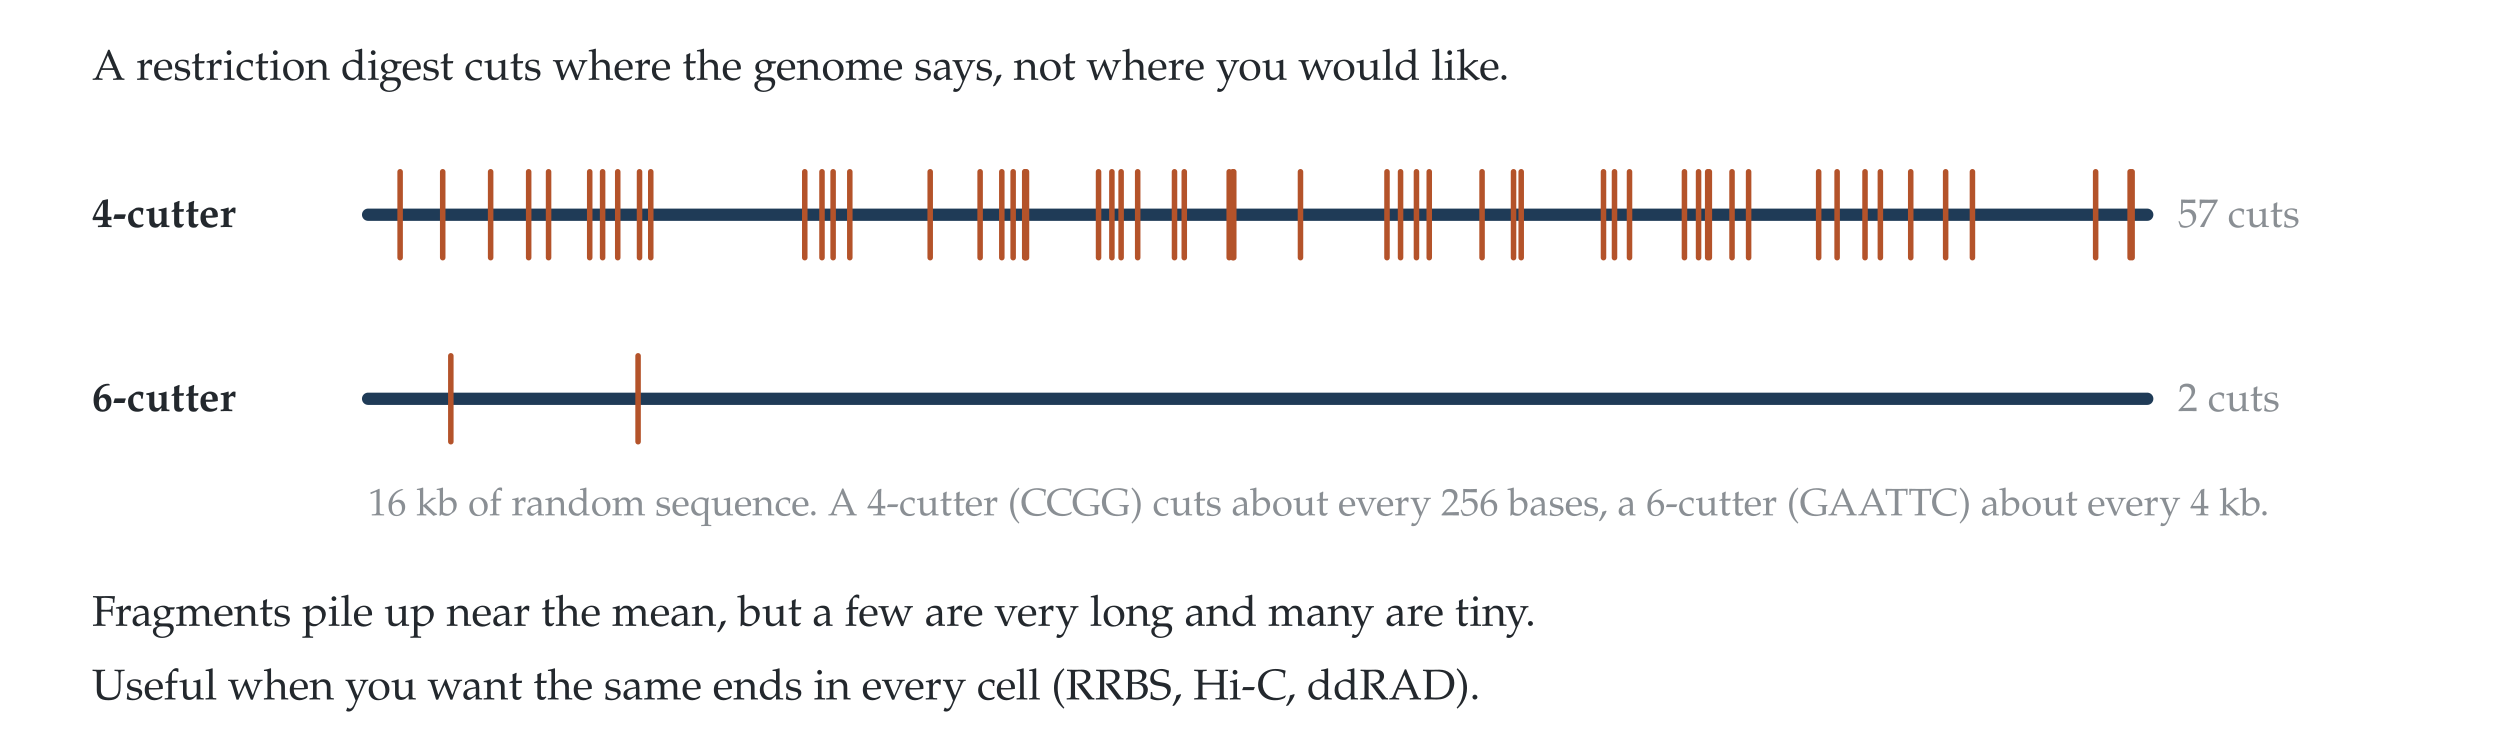
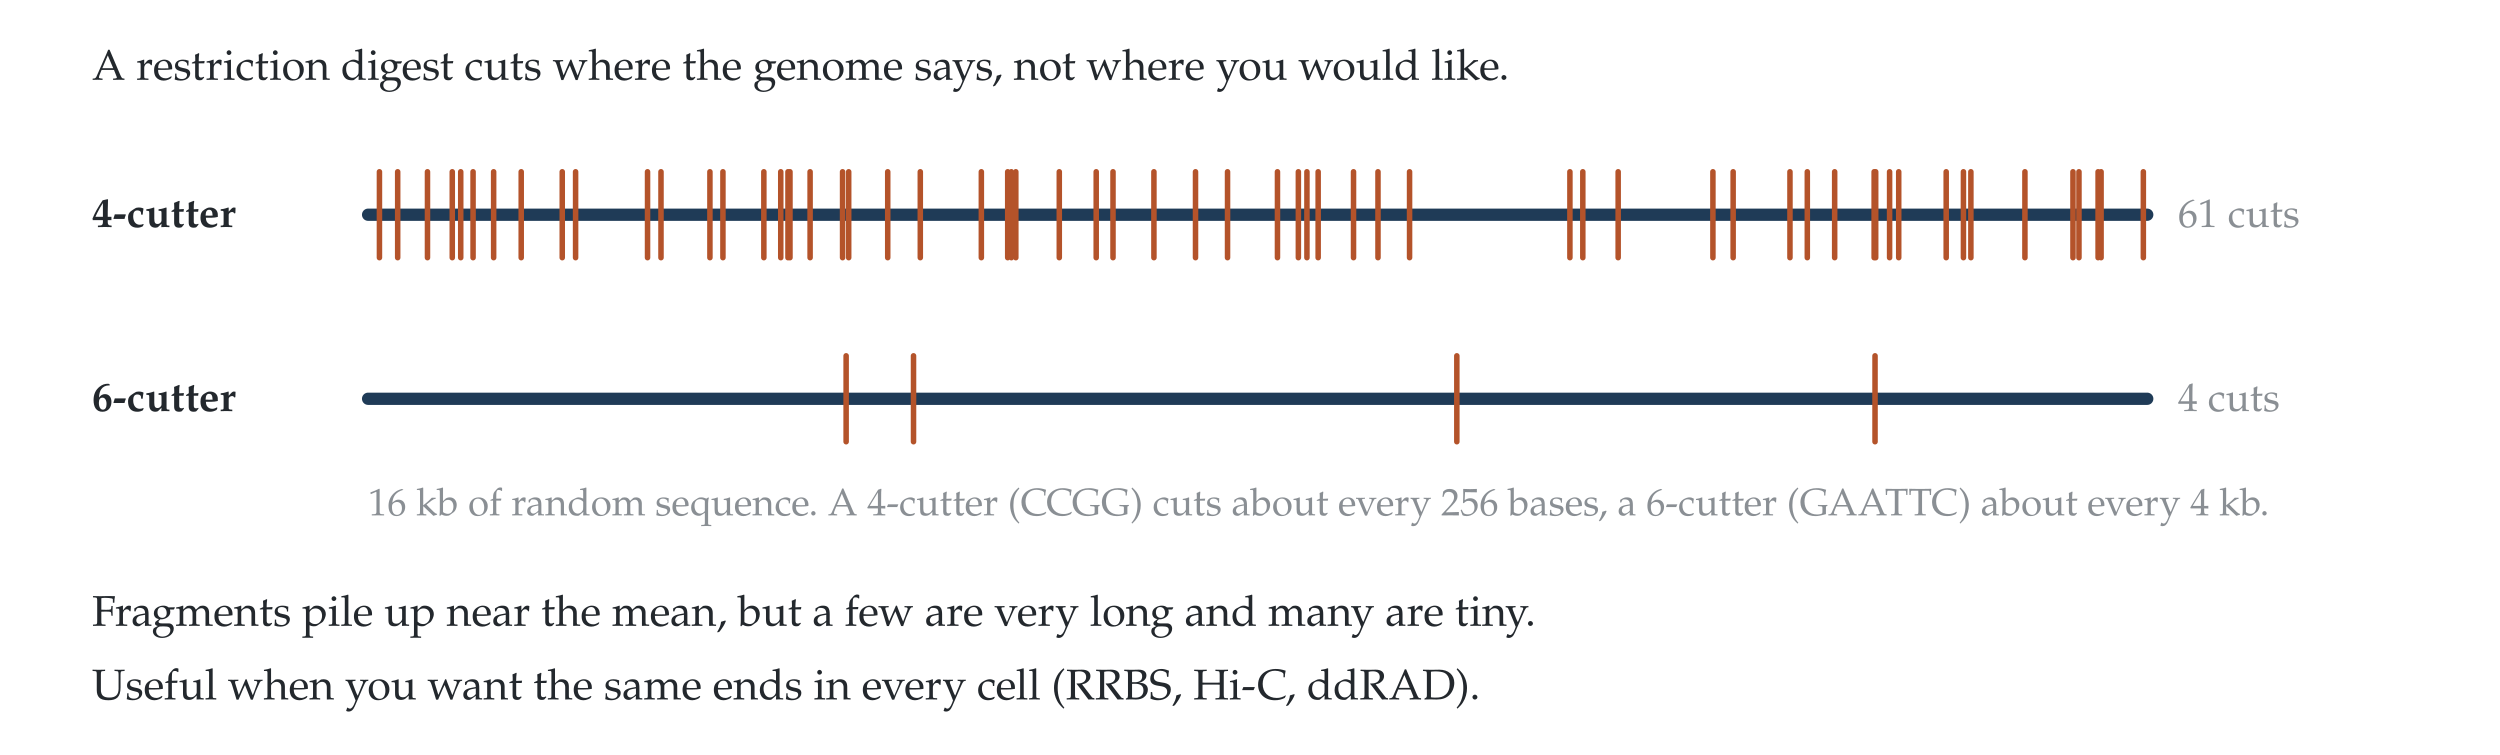
<svg xmlns="http://www.w3.org/2000/svg" viewBox="0 0 815 246" width="815" height="246" font-family="&quot;Palatino Linotype&quot;, &quot;Book Antiqua&quot;, Palatino, FreeSerif, serif" fill="#23282d">
  <rect width="760" height="246" fill="none" />
  <text x="30" y="26" font-size="14" fill="#23282d">A restriction digest cuts where the genome says, not where you would like.</text>
  <text x="30" y="74" font-size="13.5" fill="#23282d" font-weight="bold">4-cutter</text>
  <line x1="120" y1="70" x2="700" y2="70" stroke="#1f3b57" stroke-width="4" stroke-linecap="round" />
-   <line x1="130.44" y1="56" x2="130.44" y2="84" stroke="#b4532a" stroke-width="1.8" stroke-linecap="round" />
-   <line x1="144.324" y1="56" x2="144.324" y2="84" stroke="#b4532a" stroke-width="1.8" stroke-linecap="round" />
-   <line x1="159.947" y1="56" x2="159.947" y2="84" stroke="#b4532a" stroke-width="1.8" stroke-linecap="round" />
-   <line x1="172.345" y1="56" x2="172.345" y2="84" stroke="#b4532a" stroke-width="1.8" stroke-linecap="round" />
-   <line x1="178.834" y1="56" x2="178.834" y2="84" stroke="#b4532a" stroke-width="1.8" stroke-linecap="round" />
-   <line x1="192.246" y1="56" x2="192.246" y2="84" stroke="#b4532a" stroke-width="1.8" stroke-linecap="round" />
-   <line x1="196.451" y1="56" x2="196.451" y2="84" stroke="#b4532a" stroke-width="1.8" stroke-linecap="round" />
-   <line x1="201.381" y1="56" x2="201.381" y2="84" stroke="#b4532a" stroke-width="1.8" stroke-linecap="round" />
-   <line x1="208.486" y1="56" x2="208.486" y2="84" stroke="#b4532a" stroke-width="1.8" stroke-linecap="round" />
-   <line x1="212.147" y1="56" x2="212.147" y2="84" stroke="#b4532a" stroke-width="1.8" stroke-linecap="round" />
-   <line x1="262.354" y1="56" x2="262.354" y2="84" stroke="#b4532a" stroke-width="1.8" stroke-linecap="round" />
-   <line x1="267.972" y1="56" x2="267.972" y2="84" stroke="#b4532a" stroke-width="1.8" stroke-linecap="round" />
-   <line x1="271.598" y1="56" x2="271.598" y2="84" stroke="#b4532a" stroke-width="1.8" stroke-linecap="round" />
-   <line x1="277.035" y1="56" x2="277.035" y2="84" stroke="#b4532a" stroke-width="1.8" stroke-linecap="round" />
-   <line x1="303.244" y1="56" x2="303.244" y2="84" stroke="#b4532a" stroke-width="1.8" stroke-linecap="round" />
-   <line x1="319.52" y1="56" x2="319.52" y2="84" stroke="#b4532a" stroke-width="1.8" stroke-linecap="round" />
-   <line x1="326.589" y1="56" x2="326.589" y2="84" stroke="#b4532a" stroke-width="1.8" stroke-linecap="round" />
-   <line x1="330.286" y1="56" x2="330.286" y2="84" stroke="#b4532a" stroke-width="1.8" stroke-linecap="round" />
-   <line x1="334.056" y1="56" x2="334.056" y2="84" stroke="#b4532a" stroke-width="1.8" stroke-linecap="round" />
-   <line x1="334.274" y1="56" x2="334.274" y2="84" stroke="#b4532a" stroke-width="1.8" stroke-linecap="round" />
-   <line x1="334.636" y1="56" x2="334.636" y2="84" stroke="#b4532a" stroke-width="1.8" stroke-linecap="round" />
-   <line x1="358.126" y1="56" x2="358.126" y2="84" stroke="#b4532a" stroke-width="1.8" stroke-linecap="round" />
-   <line x1="362.476" y1="56" x2="362.476" y2="84" stroke="#b4532a" stroke-width="1.8" stroke-linecap="round" />
-   <line x1="365.485" y1="56" x2="365.485" y2="84" stroke="#b4532a" stroke-width="1.8" stroke-linecap="round" />
-   <line x1="370.886" y1="56" x2="370.886" y2="84" stroke="#b4532a" stroke-width="1.8" stroke-linecap="round" />
-   <line x1="382.885" y1="56" x2="382.885" y2="84" stroke="#b4532a" stroke-width="1.8" stroke-linecap="round" />
-   <line x1="386.075" y1="56" x2="386.075" y2="84" stroke="#b4532a" stroke-width="1.8" stroke-linecap="round" />
-   <line x1="400.72" y1="56" x2="400.72" y2="84" stroke="#b4532a" stroke-width="1.8" stroke-linecap="round" />
-   <line x1="401.844" y1="56" x2="401.844" y2="84" stroke="#b4532a" stroke-width="1.8" stroke-linecap="round" />
-   <line x1="402.206" y1="56" x2="402.206" y2="84" stroke="#b4532a" stroke-width="1.8" stroke-linecap="round" />
-   <line x1="423.956" y1="56" x2="423.956" y2="84" stroke="#b4532a" stroke-width="1.8" stroke-linecap="round" />
-   <line x1="452.159" y1="56" x2="452.159" y2="84" stroke="#b4532a" stroke-width="1.8" stroke-linecap="round" />
-   <line x1="456.581" y1="56" x2="456.581" y2="84" stroke="#b4532a" stroke-width="1.8" stroke-linecap="round" />
-   <line x1="461.765" y1="56" x2="461.765" y2="84" stroke="#b4532a" stroke-width="1.8" stroke-linecap="round" />
-   <line x1="465.934" y1="56" x2="465.934" y2="84" stroke="#b4532a" stroke-width="1.8" stroke-linecap="round" />
-   <line x1="483.153" y1="56" x2="483.153" y2="84" stroke="#b4532a" stroke-width="1.8" stroke-linecap="round" />
-   <line x1="493.411" y1="56" x2="493.411" y2="84" stroke="#b4532a" stroke-width="1.8" stroke-linecap="round" />
-   <line x1="495.912" y1="56" x2="495.912" y2="84" stroke="#b4532a" stroke-width="1.8" stroke-linecap="round" />
-   <line x1="522.737" y1="56" x2="522.737" y2="84" stroke="#b4532a" stroke-width="1.8" stroke-linecap="round" />
-   <line x1="526.326" y1="56" x2="526.326" y2="84" stroke="#b4532a" stroke-width="1.8" stroke-linecap="round" />
-   <line x1="531.22" y1="56" x2="531.22" y2="84" stroke="#b4532a" stroke-width="1.8" stroke-linecap="round" />
-   <line x1="549.128" y1="56" x2="549.128" y2="84" stroke="#b4532a" stroke-width="1.8" stroke-linecap="round" />
-   <line x1="553.731" y1="56" x2="553.731" y2="84" stroke="#b4532a" stroke-width="1.8" stroke-linecap="round" />
-   <line x1="556.704" y1="56" x2="556.704" y2="84" stroke="#b4532a" stroke-width="1.8" stroke-linecap="round" />
-   <line x1="557.247" y1="56" x2="557.247" y2="84" stroke="#b4532a" stroke-width="1.8" stroke-linecap="round" />
-   <line x1="564.642" y1="56" x2="564.642" y2="84" stroke="#b4532a" stroke-width="1.8" stroke-linecap="round" />
-   <line x1="570.044" y1="56" x2="570.044" y2="84" stroke="#b4532a" stroke-width="1.8" stroke-linecap="round" />
-   <line x1="592.881" y1="56" x2="592.881" y2="84" stroke="#b4532a" stroke-width="1.8" stroke-linecap="round" />
-   <line x1="598.899" y1="56" x2="598.899" y2="84" stroke="#b4532a" stroke-width="1.8" stroke-linecap="round" />
-   <line x1="607.997" y1="56" x2="607.997" y2="84" stroke="#b4532a" stroke-width="1.8" stroke-linecap="round" />
-   <line x1="613.0" y1="56" x2="613.0" y2="84" stroke="#b4532a" stroke-width="1.8" stroke-linecap="round" />
-   <line x1="622.896" y1="56" x2="622.896" y2="84" stroke="#b4532a" stroke-width="1.8" stroke-linecap="round" />
-   <line x1="634.279" y1="56" x2="634.279" y2="84" stroke="#b4532a" stroke-width="1.8" stroke-linecap="round" />
-   <line x1="643.015" y1="56" x2="643.015" y2="84" stroke="#b4532a" stroke-width="1.8" stroke-linecap="round" />
-   <line x1="683.18" y1="56" x2="683.18" y2="84" stroke="#b4532a" stroke-width="1.8" stroke-linecap="round" />
-   <line x1="694.418" y1="56" x2="694.418" y2="84" stroke="#b4532a" stroke-width="1.8" stroke-linecap="round" />
-   <line x1="695.07" y1="56" x2="695.07" y2="84" stroke="#b4532a" stroke-width="1.8" stroke-linecap="round" />
-   <text x="710" y="74" font-size="13" fill="#8a8f94">57 cuts</text>
+   <line x1="123.698" y1="56" x2="123.698" y2="84" stroke="#b4532a" stroke-width="1.8" stroke-linecap="round" />
+   <line x1="129.643" y1="56" x2="129.643" y2="84" stroke="#b4532a" stroke-width="1.8" stroke-linecap="round" />
+   <line x1="139.358" y1="56" x2="139.358" y2="84" stroke="#b4532a" stroke-width="1.8" stroke-linecap="round" />
+   <line x1="147.441" y1="56" x2="147.441" y2="84" stroke="#b4532a" stroke-width="1.8" stroke-linecap="round" />
+   <line x1="150.196" y1="56" x2="150.196" y2="84" stroke="#b4532a" stroke-width="1.8" stroke-linecap="round" />
+   <line x1="154.22" y1="56" x2="154.22" y2="84" stroke="#b4532a" stroke-width="1.8" stroke-linecap="round" />
+   <line x1="160.926" y1="56" x2="160.926" y2="84" stroke="#b4532a" stroke-width="1.8" stroke-linecap="round" />
+   <line x1="169.916" y1="56" x2="169.916" y2="84" stroke="#b4532a" stroke-width="1.8" stroke-linecap="round" />
+   <line x1="183.292" y1="56" x2="183.292" y2="84" stroke="#b4532a" stroke-width="1.8" stroke-linecap="round" />
+   <line x1="187.642" y1="56" x2="187.642" y2="84" stroke="#b4532a" stroke-width="1.8" stroke-linecap="round" />
+   <line x1="211.096" y1="56" x2="211.096" y2="84" stroke="#b4532a" stroke-width="1.8" stroke-linecap="round" />
+   <line x1="215.483" y1="56" x2="215.483" y2="84" stroke="#b4532a" stroke-width="1.8" stroke-linecap="round" />
+   <line x1="231.433" y1="56" x2="231.433" y2="84" stroke="#b4532a" stroke-width="1.8" stroke-linecap="round" />
+   <line x1="235.674" y1="56" x2="235.674" y2="84" stroke="#b4532a" stroke-width="1.8" stroke-linecap="round" />
+   <line x1="249.014" y1="56" x2="249.014" y2="84" stroke="#b4532a" stroke-width="1.8" stroke-linecap="round" />
+   <line x1="254.524" y1="56" x2="254.524" y2="84" stroke="#b4532a" stroke-width="1.8" stroke-linecap="round" />
+   <line x1="256.88" y1="56" x2="256.88" y2="84" stroke="#b4532a" stroke-width="1.8" stroke-linecap="round" />
+   <line x1="257.533" y1="56" x2="257.533" y2="84" stroke="#b4532a" stroke-width="1.8" stroke-linecap="round" />
+   <line x1="264.094" y1="56" x2="264.094" y2="84" stroke="#b4532a" stroke-width="1.8" stroke-linecap="round" />
+   <line x1="274.679" y1="56" x2="274.679" y2="84" stroke="#b4532a" stroke-width="1.8" stroke-linecap="round" />
+   <line x1="276.673" y1="56" x2="276.673" y2="84" stroke="#b4532a" stroke-width="1.8" stroke-linecap="round" />
+   <line x1="289.396" y1="56" x2="289.396" y2="84" stroke="#b4532a" stroke-width="1.8" stroke-linecap="round" />
+   <line x1="300.018" y1="56" x2="300.018" y2="84" stroke="#b4532a" stroke-width="1.8" stroke-linecap="round" />
+   <line x1="319.919" y1="56" x2="319.919" y2="84" stroke="#b4532a" stroke-width="1.8" stroke-linecap="round" />
+   <line x1="328.51" y1="56" x2="328.51" y2="84" stroke="#b4532a" stroke-width="1.8" stroke-linecap="round" />
+   <line x1="329.706" y1="56" x2="329.706" y2="84" stroke="#b4532a" stroke-width="1.8" stroke-linecap="round" />
+   <line x1="331.156" y1="56" x2="331.156" y2="84" stroke="#b4532a" stroke-width="1.8" stroke-linecap="round" />
+   <line x1="345.33" y1="56" x2="345.33" y2="84" stroke="#b4532a" stroke-width="1.8" stroke-linecap="round" />
+   <line x1="357.365" y1="56" x2="357.365" y2="84" stroke="#b4532a" stroke-width="1.8" stroke-linecap="round" />
+   <line x1="362.839" y1="56" x2="362.839" y2="84" stroke="#b4532a" stroke-width="1.8" stroke-linecap="round" />
+   <line x1="376.179" y1="56" x2="376.179" y2="84" stroke="#b4532a" stroke-width="1.8" stroke-linecap="round" />
+   <line x1="389.736" y1="56" x2="389.736" y2="84" stroke="#b4532a" stroke-width="1.8" stroke-linecap="round" />
+   <line x1="400.176" y1="56" x2="400.176" y2="84" stroke="#b4532a" stroke-width="1.8" stroke-linecap="round" />
+   <line x1="416.453" y1="56" x2="416.453" y2="84" stroke="#b4532a" stroke-width="1.8" stroke-linecap="round" />
+   <line x1="423.267" y1="56" x2="423.267" y2="84" stroke="#b4532a" stroke-width="1.8" stroke-linecap="round" />
+   <line x1="426.059" y1="56" x2="426.059" y2="84" stroke="#b4532a" stroke-width="1.8" stroke-linecap="round" />
+   <line x1="429.72" y1="56" x2="429.72" y2="84" stroke="#b4532a" stroke-width="1.8" stroke-linecap="round" />
+   <line x1="441.248" y1="56" x2="441.248" y2="84" stroke="#b4532a" stroke-width="1.8" stroke-linecap="round" />
+   <line x1="449.223" y1="56" x2="449.223" y2="84" stroke="#b4532a" stroke-width="1.8" stroke-linecap="round" />
+   <line x1="459.517" y1="56" x2="459.517" y2="84" stroke="#b4532a" stroke-width="1.8" stroke-linecap="round" />
+   <line x1="511.79" y1="56" x2="511.79" y2="84" stroke="#b4532a" stroke-width="1.8" stroke-linecap="round" />
+   <line x1="515.995" y1="56" x2="515.995" y2="84" stroke="#b4532a" stroke-width="1.8" stroke-linecap="round" />
+   <line x1="527.523" y1="56" x2="527.523" y2="84" stroke="#b4532a" stroke-width="1.8" stroke-linecap="round" />
+   <line x1="558.408" y1="56" x2="558.408" y2="84" stroke="#b4532a" stroke-width="1.8" stroke-linecap="round" />
+   <line x1="565.005" y1="56" x2="565.005" y2="84" stroke="#b4532a" stroke-width="1.8" stroke-linecap="round" />
+   <line x1="583.529" y1="56" x2="583.529" y2="84" stroke="#b4532a" stroke-width="1.8" stroke-linecap="round" />
+   <line x1="589.184" y1="56" x2="589.184" y2="84" stroke="#b4532a" stroke-width="1.8" stroke-linecap="round" />
+   <line x1="598.101" y1="56" x2="598.101" y2="84" stroke="#b4532a" stroke-width="1.8" stroke-linecap="round" />
+   <line x1="610.97" y1="56" x2="610.97" y2="84" stroke="#b4532a" stroke-width="1.8" stroke-linecap="round" />
+   <line x1="611.477" y1="56" x2="611.477" y2="84" stroke="#b4532a" stroke-width="1.8" stroke-linecap="round" />
+   <line x1="616.009" y1="56" x2="616.009" y2="84" stroke="#b4532a" stroke-width="1.8" stroke-linecap="round" />
+   <line x1="618.981" y1="56" x2="618.981" y2="84" stroke="#b4532a" stroke-width="1.8" stroke-linecap="round" />
+   <line x1="634.46" y1="56" x2="634.46" y2="84" stroke="#b4532a" stroke-width="1.8" stroke-linecap="round" />
+   <line x1="640.079" y1="56" x2="640.079" y2="84" stroke="#b4532a" stroke-width="1.8" stroke-linecap="round" />
+   <line x1="642.507" y1="56" x2="642.507" y2="84" stroke="#b4532a" stroke-width="1.8" stroke-linecap="round" />
+   <line x1="660.125" y1="56" x2="660.125" y2="84" stroke="#b4532a" stroke-width="1.8" stroke-linecap="round" />
+   <line x1="675.785" y1="56" x2="675.785" y2="84" stroke="#b4532a" stroke-width="1.8" stroke-linecap="round" />
+   <line x1="677.742" y1="56" x2="677.742" y2="84" stroke="#b4532a" stroke-width="1.8" stroke-linecap="round" />
+   <line x1="683.977" y1="56" x2="683.977" y2="84" stroke="#b4532a" stroke-width="1.8" stroke-linecap="round" />
+   <line x1="684.956" y1="56" x2="684.956" y2="84" stroke="#b4532a" stroke-width="1.8" stroke-linecap="round" />
+   <line x1="698.731" y1="56" x2="698.731" y2="84" stroke="#b4532a" stroke-width="1.8" stroke-linecap="round" />
+   <text x="710" y="74" font-size="13" fill="#8a8f94">61 cuts</text>
  <text x="30" y="134" font-size="13.5" fill="#23282d" font-weight="bold">6-cutter</text>
  <line x1="120" y1="130" x2="700" y2="130" stroke="#1f3b57" stroke-width="4" stroke-linecap="round" />
-   <line x1="146.97" y1="116" x2="146.97" y2="144" stroke="#b4532a" stroke-width="1.8" stroke-linecap="round" />
-   <line x1="208.015" y1="116" x2="208.015" y2="144" stroke="#b4532a" stroke-width="1.8" stroke-linecap="round" />
-   <text x="710" y="134" font-size="13" fill="#8a8f94">2 cuts</text>
+   <line x1="275.839" y1="116" x2="275.839" y2="144" stroke="#b4532a" stroke-width="1.8" stroke-linecap="round" />
+   <line x1="297.806" y1="116" x2="297.806" y2="144" stroke="#b4532a" stroke-width="1.8" stroke-linecap="round" />
+   <line x1="474.924" y1="116" x2="474.924" y2="144" stroke="#b4532a" stroke-width="1.8" stroke-linecap="round" />
+   <line x1="611.26" y1="116" x2="611.26" y2="144" stroke="#b4532a" stroke-width="1.8" stroke-linecap="round" />
+   <text x="710" y="134" font-size="13" fill="#8a8f94">4 cuts</text>
  <text x="120" y="168" font-size="12.5" fill="#8a8f94">16 kb of random sequence. A 4-cutter (CCGG) cuts about every 256 bases, a 6-cutter (GAATTC) about every 4 kb.</text>
  <text x="30" y="204" font-size="14" fill="#23282d">Fragments pile up near the mean, but a few are very long and many are tiny.</text>
  <text x="30" y="228" font-size="14" fill="#23282d">Useful when you want the same ends in every cell (RRBS, Hi-C, ddRAD).</text>
</svg>
